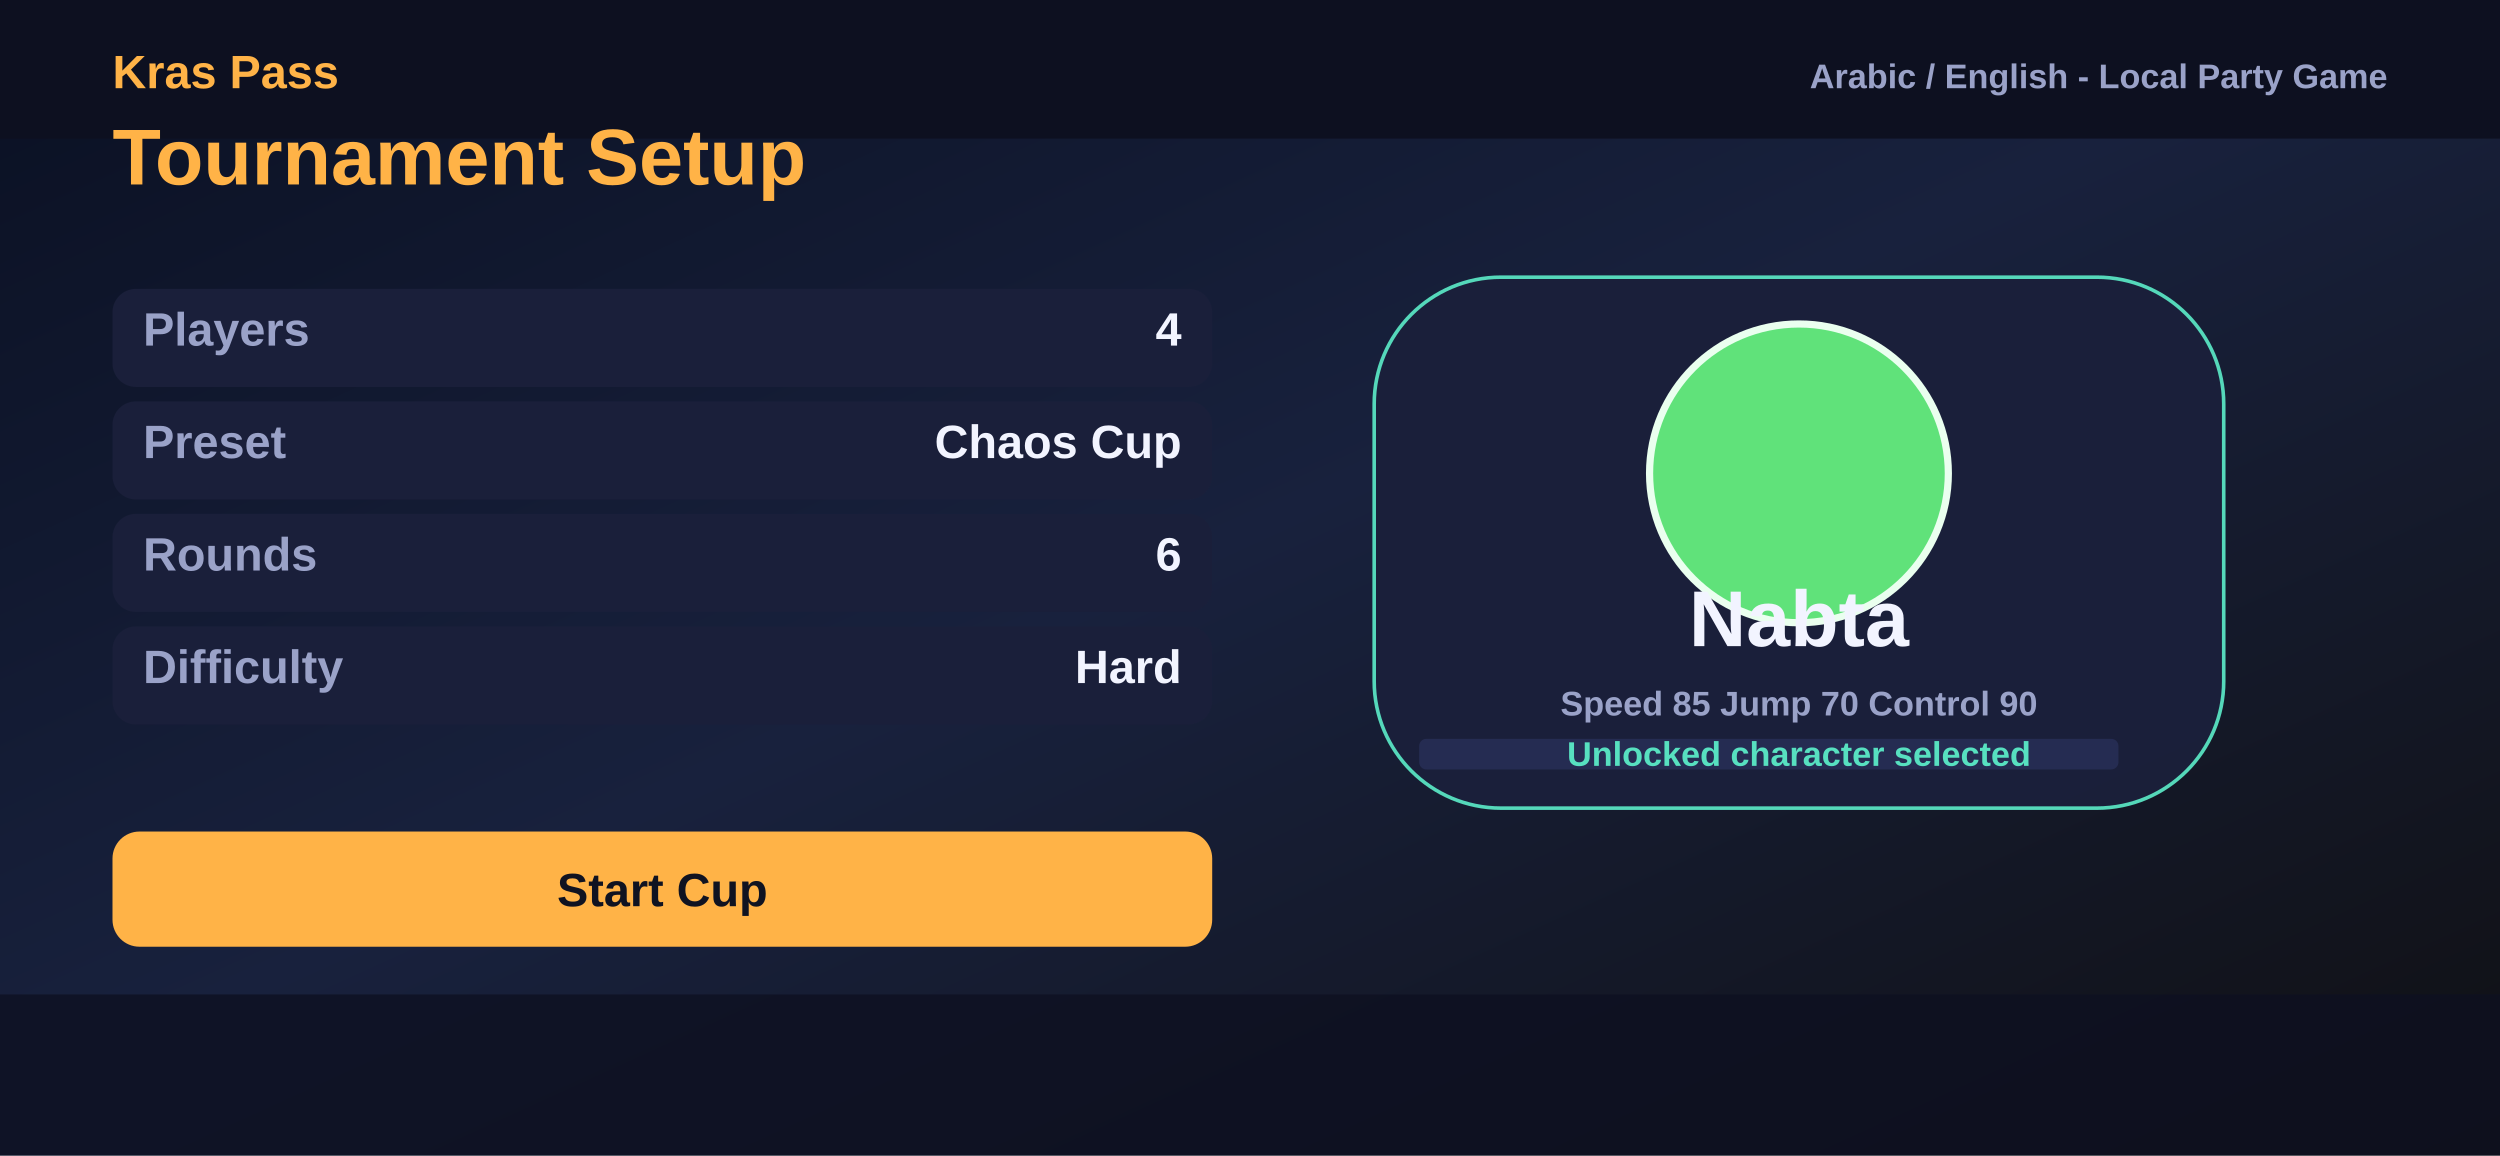
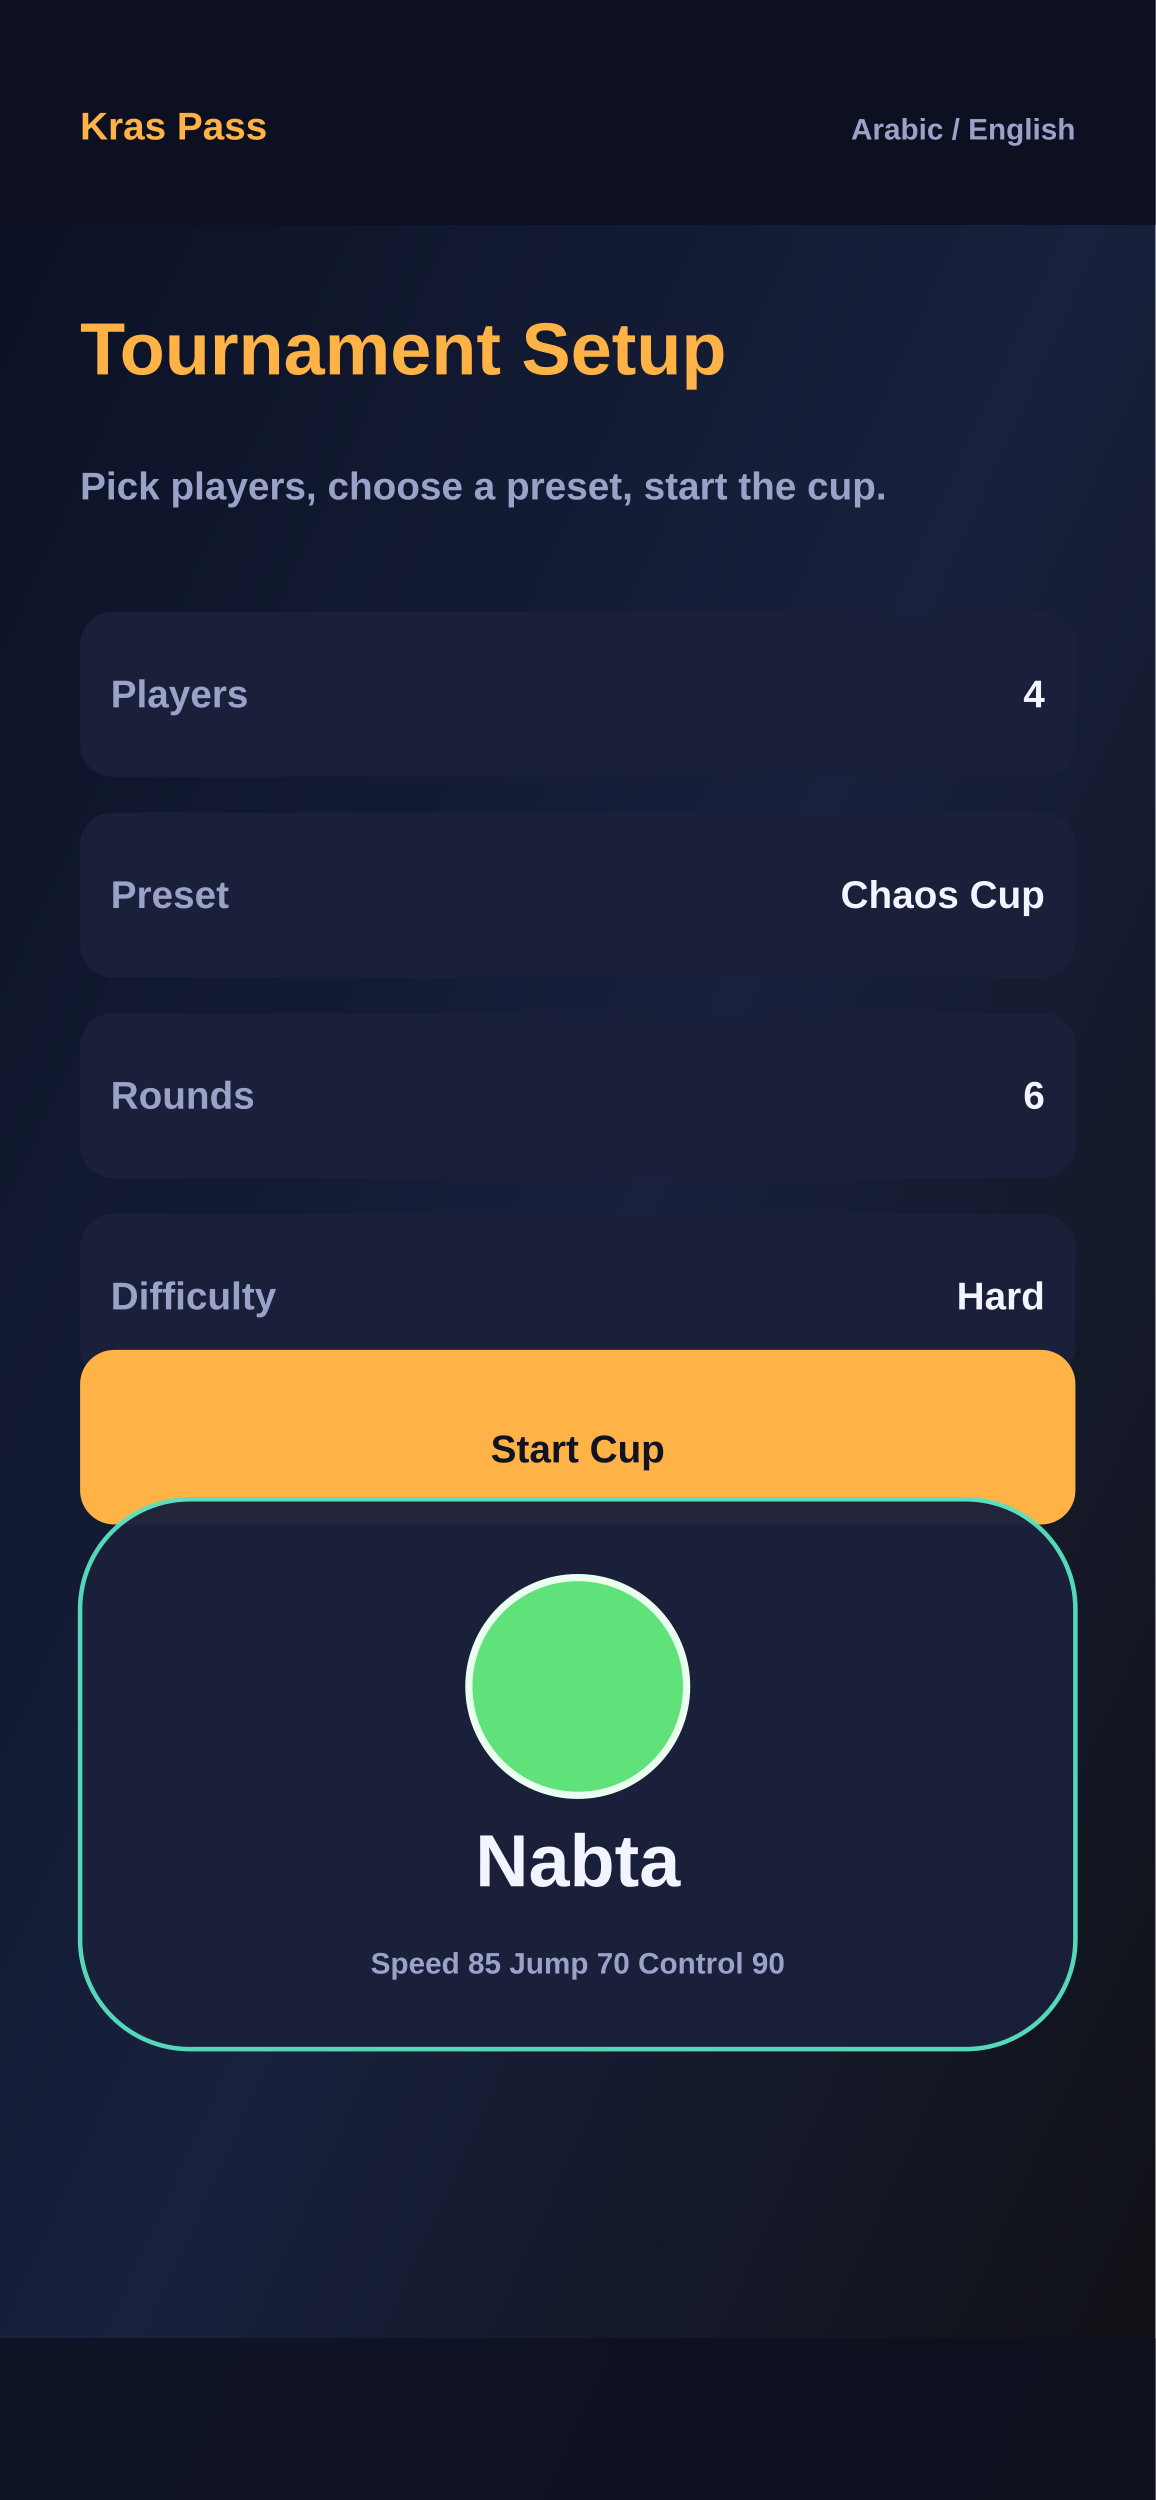
- <svg xmlns="http://www.w3.org/2000/svg" width="2778" height="1284" viewBox="0 0 2778 1284">
+ <svg xmlns="http://www.w3.org/2000/svg" width="1284" height="2778" viewBox="0 0 1284 2778">
  <defs>
    <linearGradient id="bg" x1="0" y1="0" x2="1" y2="1">
      <stop offset="0" stop-color="#0a1022" />
-       <stop offset=".48" stop-color="#18213d" />
+       <stop offset=".52" stop-color="#18213d" />
      <stop offset="1" stop-color="#101013" />
    </linearGradient>
  </defs>
-   <rect width="2778" height="1284" fill="url(#bg)" />
-   <rect x="0" y="0" width="2778" height="154" fill="#0d1020" />
-   <rect x="0" y="1105" width="2778" height="179" fill="#0d1020" opacity=".78" />
-   <text x="125" y="98" font-family="Arial" font-size="52" font-weight="800" fill="#ffb347">Kras Pass</text>
-   <text x="2653" y="98" font-family="Arial" font-size="38" font-weight="700" fill="#9aa2c8" text-anchor="end">Arabic / English - Local Party Game</text>
-   <text x="125" y="205" font-family="Arial" font-size="88" font-weight="800" fill="#ffb347" text-anchor="start">Tournament Setup</text>
-   <rect x="125" y="321" width="1222" height="109" rx="26" fill="#1a1f3a" opacity=".96" />
-   <text x="159" y="384" font-family="Arial" font-size="52" font-weight="600" fill="#9aa2c8" text-anchor="start">Players</text>
-   <text x="1313" y="384" font-family="Arial" font-size="52" font-weight="800" fill="#f2f4ff" text-anchor="end">4</text>
-   <rect x="125" y="446" width="1222" height="109" rx="26" fill="#1a1f3a" opacity=".96" />
-   <text x="159" y="509" font-family="Arial" font-size="52" font-weight="600" fill="#9aa2c8" text-anchor="start">Preset</text>
-   <text x="1313" y="509" font-family="Arial" font-size="52" font-weight="800" fill="#f2f4ff" text-anchor="end">Chaos Cup</text>
-   <rect x="125" y="571" width="1222" height="109" rx="26" fill="#1a1f3a" opacity=".96" />
-   <text x="159" y="634" font-family="Arial" font-size="52" font-weight="600" fill="#9aa2c8" text-anchor="start">Rounds</text>
-   <text x="1313" y="634" font-family="Arial" font-size="52" font-weight="800" fill="#f2f4ff" text-anchor="end">6</text>
-   <rect x="125" y="696" width="1222" height="109" rx="26" fill="#1a1f3a" opacity=".96" />
-   <text x="159" y="759" font-family="Arial" font-size="52" font-weight="600" fill="#9aa2c8" text-anchor="start">Difficulty</text>
-   <text x="1313" y="759" font-family="Arial" font-size="52" font-weight="800" fill="#f2f4ff" text-anchor="end">Hard</text>
-   <rect x="125" y="924" width="1222" height="128" rx="30" fill="#ffb347" opacity="1" />
-   <text x="736" y="1007" font-family="Arial" font-size="52" font-weight="800" fill="#101321" text-anchor="middle">Start Cup</text>
-   <rect x="1527" y="308" width="944" height="590" rx="141" fill="#1a1f3a" opacity=".96" stroke="#57e0c0" stroke-width="4" />
-   <circle cx="1999" cy="526" r="166" fill="#60e27a" stroke="#eaffef" stroke-width="8" />
-   <text x="1999" y="718" font-family="Arial" font-size="88" font-weight="800" fill="#f2f4ff" text-anchor="middle">Nabta</text>
-   <text x="1999" y="795" font-family="Arial" font-size="38" font-weight="600" fill="#9aa2c8" text-anchor="middle">Speed 85  Jump 70  Control 90</text>
-   <rect x="1577" y="821" width="777" height="34" rx="8" fill="#252c52" opacity="1" />
-   <text x="1999" y="851" font-family="Arial" font-size="38" font-weight="700" fill="#57e0c0" text-anchor="middle">Unlocked character selected</text>
+   <rect width="1284" height="2778" fill="url(#bg)" />
+   <rect x="0" y="0" width="1284" height="250" fill="#0d1020" />
+   <rect x="0" y="2598" width="1284" height="180" fill="#0d1020" opacity=".78" />
+   <text x="89" y="155" font-family="Arial" font-size="43" font-weight="800" fill="#ffb347">Kras Pass</text>
+   <text x="1195" y="155" font-family="Arial" font-size="33" font-weight="700" fill="#9aa2c8" text-anchor="end">Arabic / English</text>
+   <text x="89" y="416" font-family="Arial" font-size="82" font-weight="800" fill="#ffb347" text-anchor="start">Tournament Setup</text>
+   <text x="89" y="555" font-family="Arial" font-size="43" font-weight="600" fill="#9aa2c8" text-anchor="start">Pick players, choose a preset, start the cup.</text>
+   <rect x="89" y="680" width="1106" height="183" rx="36" fill="#1a1f3a" opacity=".96" />
+   <text x="123" y="786" font-family="Arial" font-size="43" font-weight="600" fill="#9aa2c8" text-anchor="start">Players</text>
+   <text x="1161" y="786" font-family="Arial" font-size="43" font-weight="800" fill="#f2f4ff" text-anchor="end">4</text>
+   <rect x="89" y="903" width="1106" height="183" rx="36" fill="#1a1f3a" opacity=".96" />
+   <text x="123" y="1009" font-family="Arial" font-size="43" font-weight="600" fill="#9aa2c8" text-anchor="start">Preset</text>
+   <text x="1161" y="1009" font-family="Arial" font-size="43" font-weight="800" fill="#f2f4ff" text-anchor="end">Chaos Cup</text>
+   <rect x="89" y="1126" width="1106" height="183" rx="36" fill="#1a1f3a" opacity=".96" />
+   <text x="123" y="1232" font-family="Arial" font-size="43" font-weight="600" fill="#9aa2c8" text-anchor="start">Rounds</text>
+   <text x="1161" y="1232" font-family="Arial" font-size="43" font-weight="800" fill="#f2f4ff" text-anchor="end">6</text>
+   <rect x="89" y="1349" width="1106" height="183" rx="36" fill="#1a1f3a" opacity=".96" />
+   <text x="123" y="1455" font-family="Arial" font-size="43" font-weight="600" fill="#9aa2c8" text-anchor="start">Difficulty</text>
+   <text x="1161" y="1455" font-family="Arial" font-size="43" font-weight="800" fill="#f2f4ff" text-anchor="end">Hard</text>
+   <rect x="89" y="1500" width="1106" height="194" rx="38" fill="#ffb347" opacity="1" />
+   <text x="642" y="1625" font-family="Arial" font-size="43" font-weight="800" fill="#101321" text-anchor="middle">Start Cup</text>
+   <rect x="89" y="1666" width="1106" height="611" rx="122" fill="#1a1f3a" opacity=".96" stroke="#57e0c0" stroke-width="5" />
+   <circle cx="642" cy="1874" r="121" fill="#60e27a" stroke="#eaffef" stroke-width="8" />
+   <text x="642" y="2096" font-family="Arial" font-size="82" font-weight="800" fill="#f2f4ff" text-anchor="middle">Nabta</text>
+   <text x="642" y="2193" font-family="Arial" font-size="33" font-weight="600" fill="#9aa2c8" text-anchor="middle">Speed 85  Jump 70  Control 90</text>
</svg>
